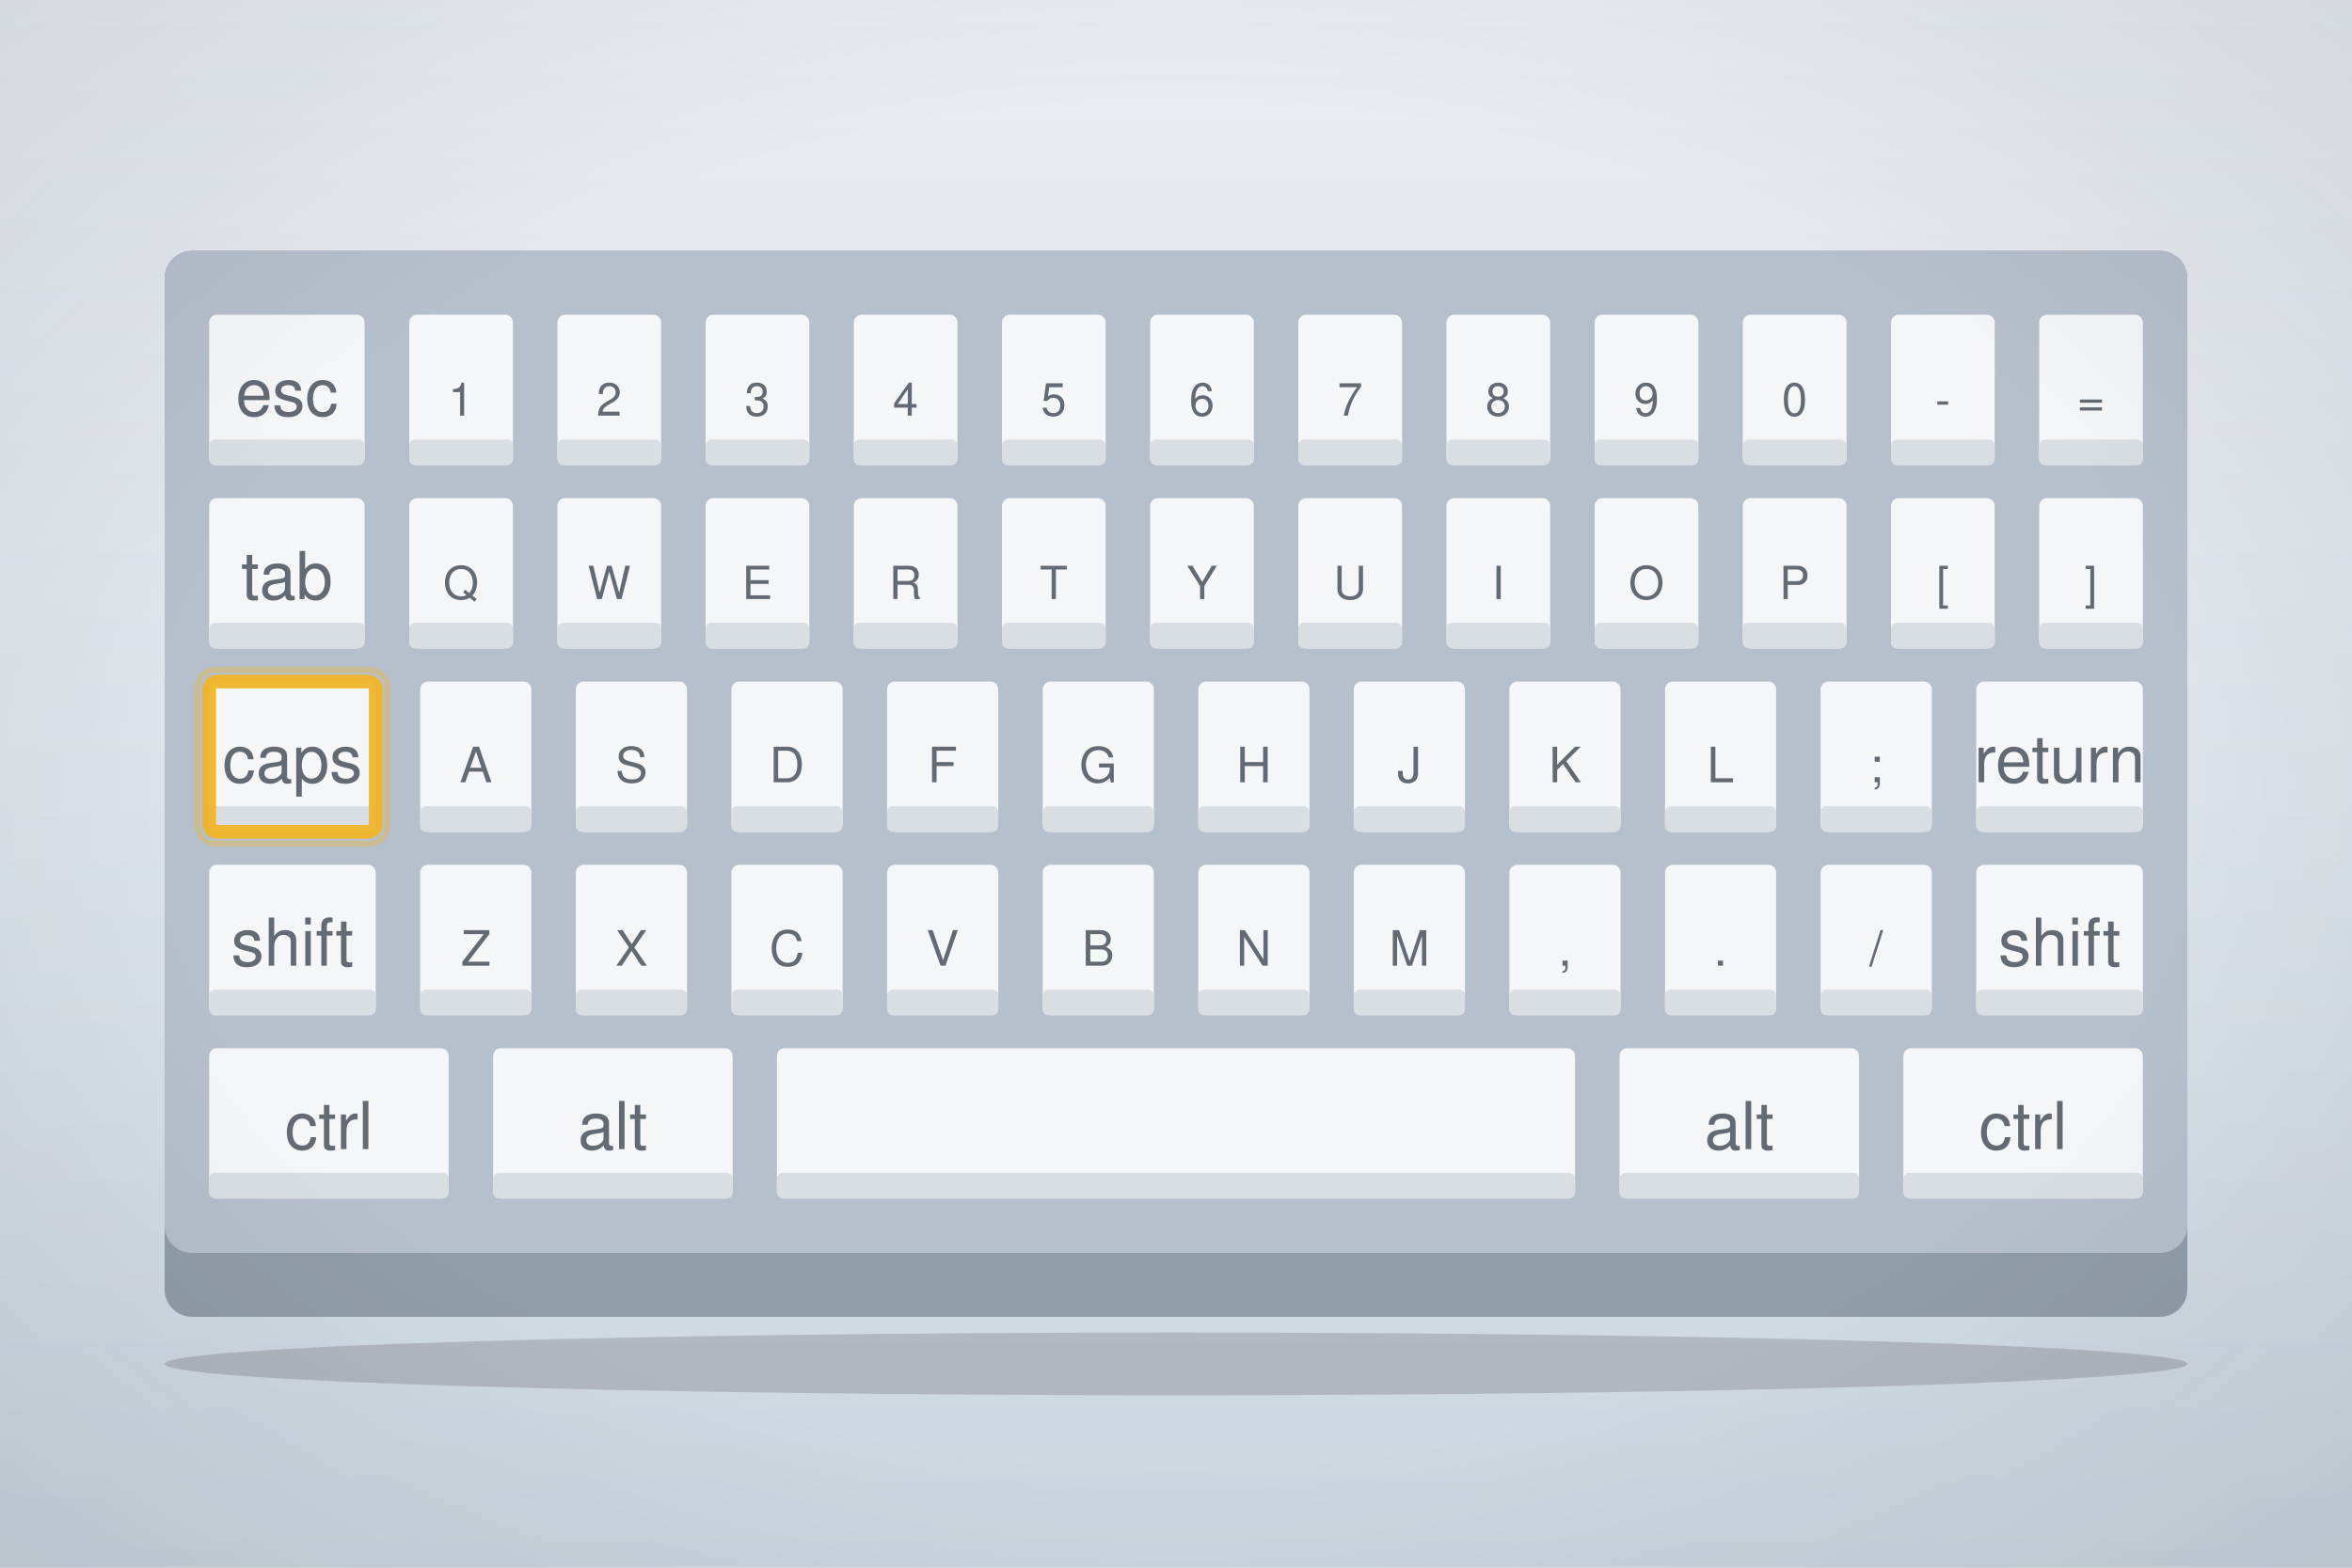
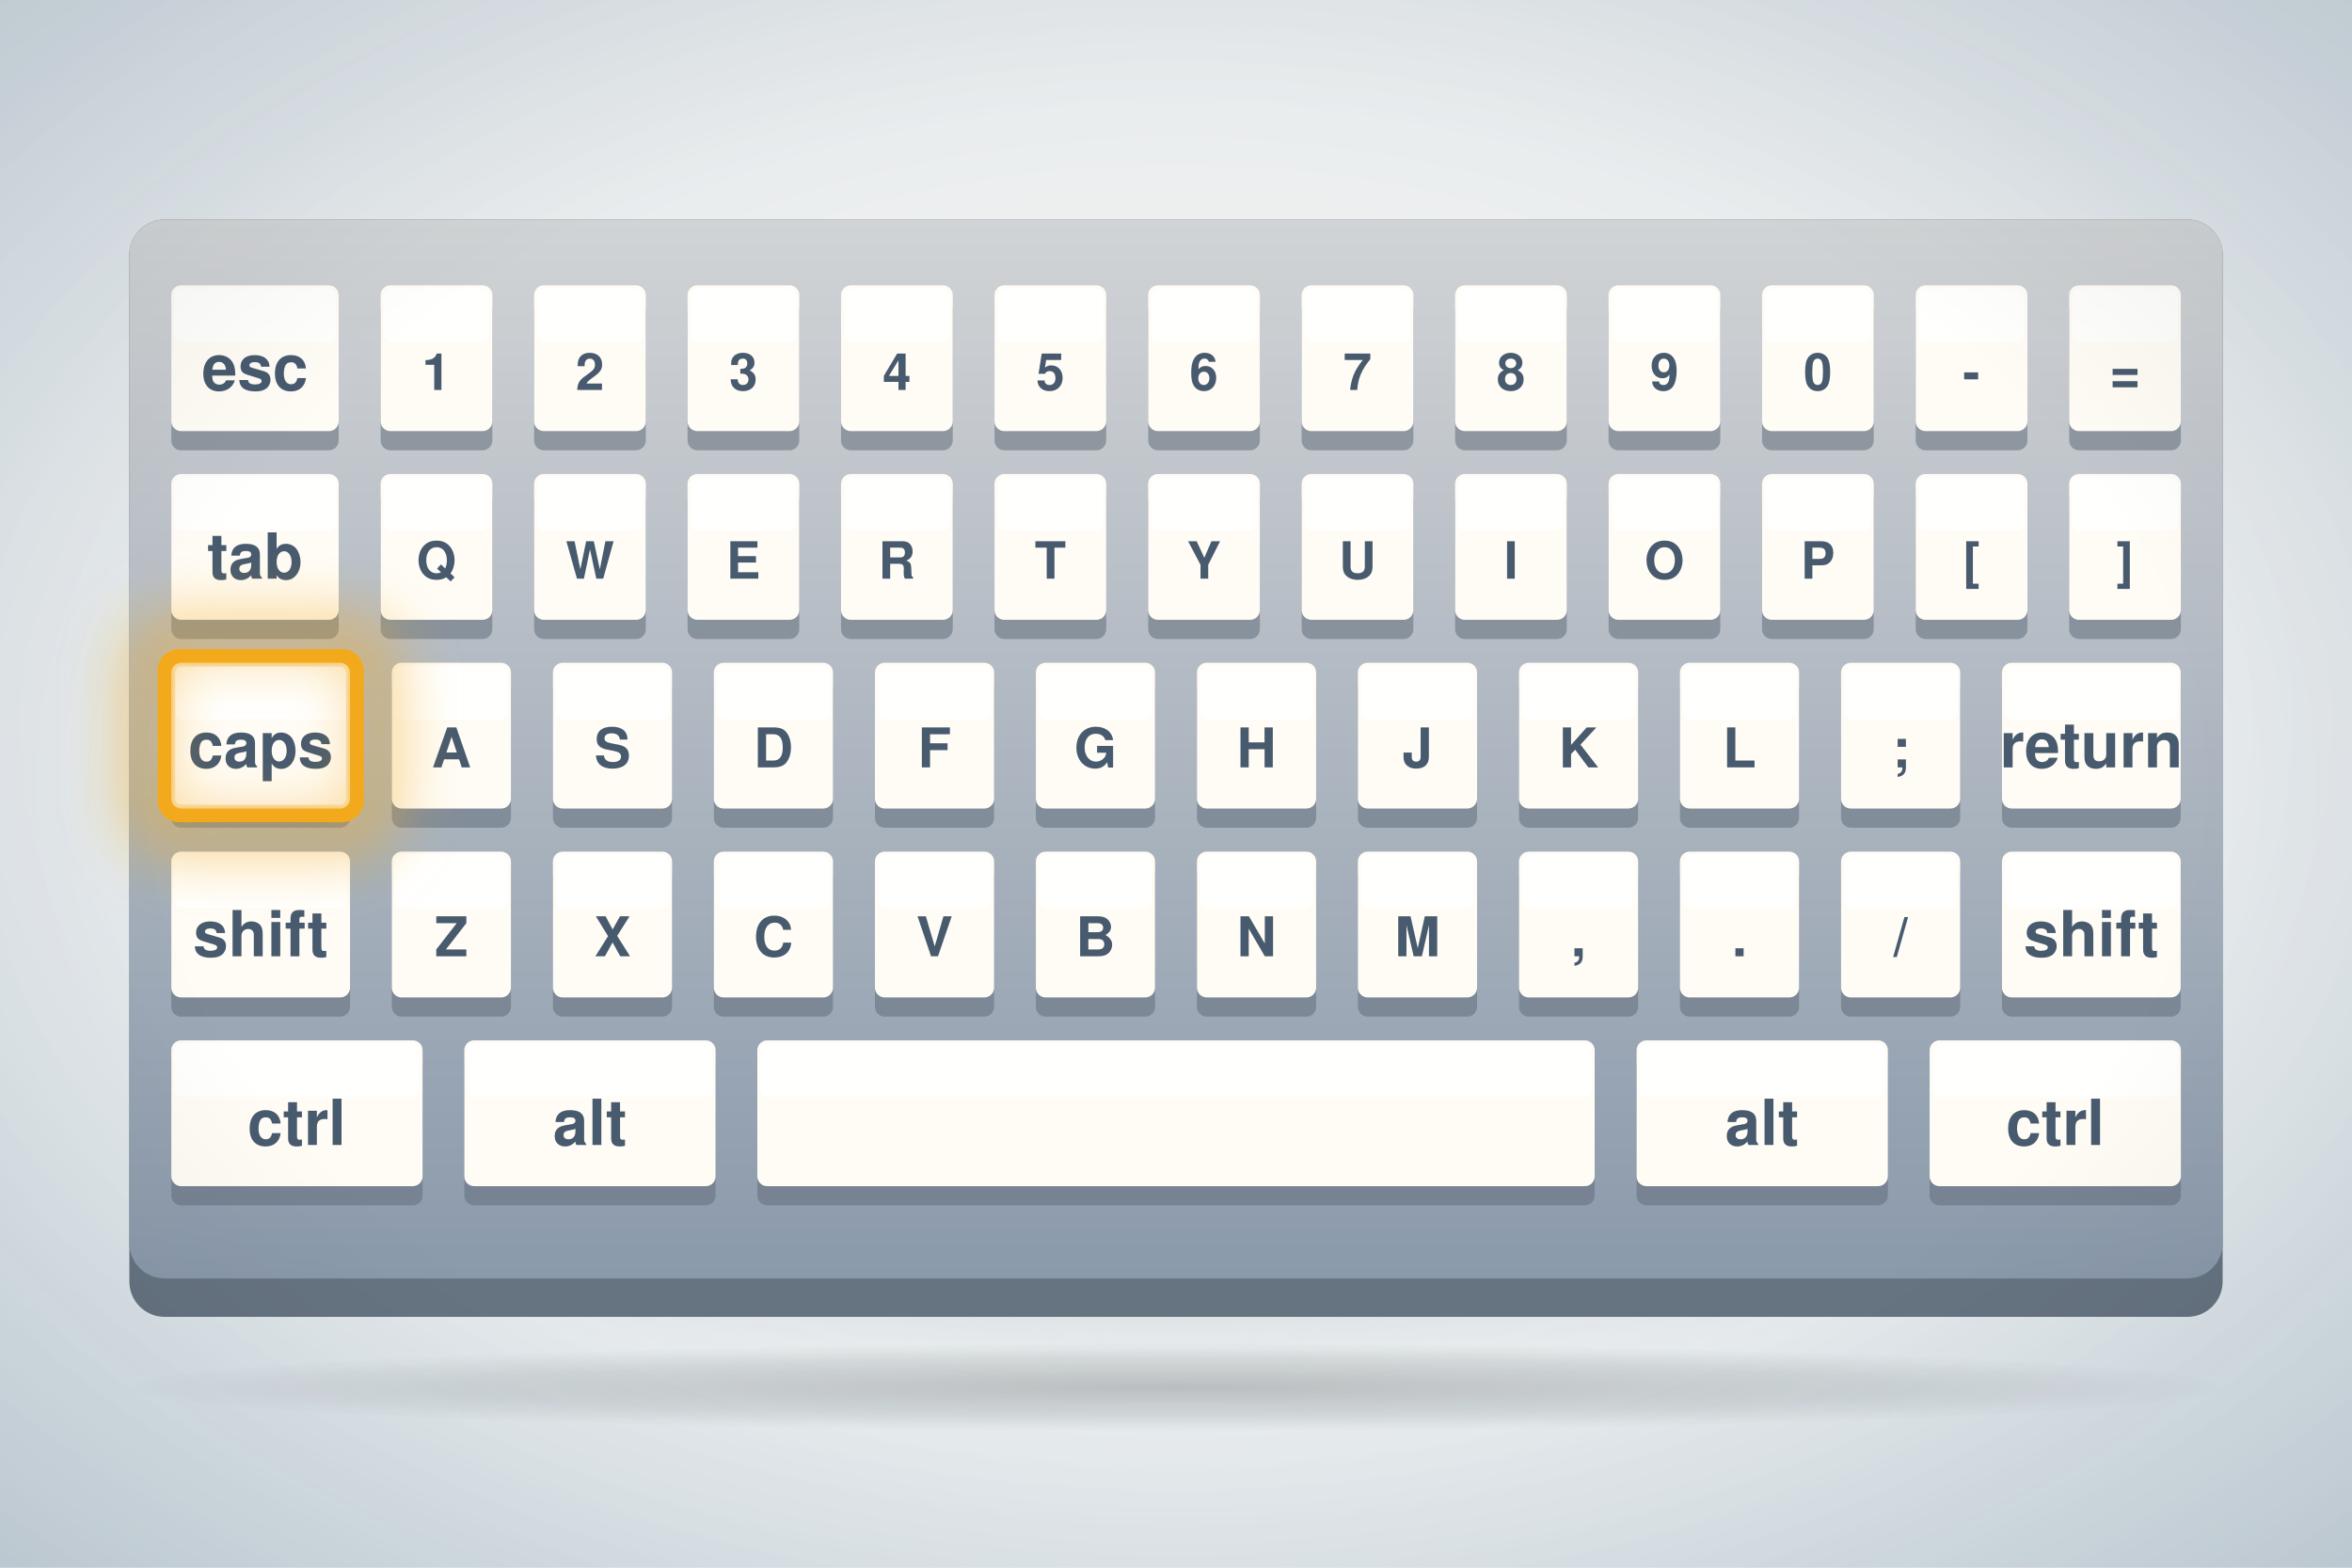
<svg xmlns="http://www.w3.org/2000/svg" id="la-key-caps" width="1200" height="800" viewBox="0 0 1200 800" preserveAspectRatio="xMidYMid meet" aria-hidden="true" focusable="false">
  <style>
  @keyframes la-key-caps-keypress { 0%,100% { opacity:.62; transform:translateY(0) } 50% { opacity:1; transform:translateY(2px) } }
  #la-key-caps .key { animation: la-key-caps-keypress 2.2s cubic-bezier(.4,0,.2,1) infinite; animation-delay: calc(var(--i, 0) * 90ms); }
  @media (prefers-reduced-motion: reduce) { #la-key-caps * { animation: none !important } }</style>
  <defs>
-     <linearGradient id="lg0" x1="0" y1="0" x2="0" y2="1">
-       <stop offset="0" stop-color="#e9edf2" stop-opacity="1" />
-       <stop offset="1" stop-color="#cbd5e0" stop-opacity="1" />
+     <radialGradient id="rg0" cx="0.5" cy="0.46" r="0.78">
+       <stop offset="0" stop-color="#FFFCF6" stop-opacity="1" />
+       <stop offset="0.55" stop-color="#e6ebed" stop-opacity="1" />
+       <stop offset="1" stop-color="#C8D6E2" stop-opacity="1" />
+     </radialGradient>
+   </defs>
+   <rect width="1200" height="800" fill="url(#rg0)" />
+   <defs>
+     <radialGradient id="rg1" cx="0.5" cy="0.5" r="0.5">
+       <stop offset="0" stop-color="#7b8691" stop-opacity="0.5" />
+       <stop offset="0.6" stop-color="#919da8" stop-opacity="0.18" />
+       <stop offset="1" stop-color="#C8D6E2" stop-opacity="0" />
+     </radialGradient>
+   </defs>
+   <ellipse cx="600.0" cy="624.0" rx="504.0" ry="72.0" fill="url(#rg1)" />
+   <defs>
+     <radialGradient id="rg2" cx="0.5" cy="0.5" r="0.5">
+       <stop offset="0" stop-color="#101820" stop-opacity="0.22" />
+       <stop offset="0.65" stop-color="#101820" stop-opacity="0.099" />
+       <stop offset="1" stop-color="#101820" stop-opacity="0" />
+     </radialGradient>
+   </defs>
+   <ellipse cx="600.0" cy="708.0" rx="534.0" ry="22.4" fill="url(#rg2)" />
+   <defs>
+     <linearGradient id="lg3" x1="0" y1="0" x2="0" y2="1">
+       <stop offset="0" stop-color="#d0d3d6" stop-opacity="1" />
+       <stop offset="1" stop-color="#8797AB" stop-opacity="1" />
    </linearGradient>
  </defs>
-   <rect width="1200" height="800" fill="url(#lg0)" />
-   <ellipse cx="600.0" cy="696.0" rx="516.0" ry="16.0" fill="#000" opacity="0.16" />
-   <rect x="84" y="128" width="1032" height="544" rx="14" fill="#8f9baa" />
-   <rect x="84" y="128" width="1032" height="511.36" rx="14" fill="#b4bfcc" />
-   <rect x="106.7" y="160.6" width="79.3" height="76.7" rx="4" fill="#f4f6f8" />
-   <rect x="106.7" y="224.3" width="79.3" height="13.1" rx="3" fill="#d8dde3" />
-   <text x="146.4" y="212.1" text-anchor="middle" font-family="Helvetica,Arial,sans-serif" font-size="33.7" fill="#5f6874">esc</text>
-   <rect x="208.8" y="160.6" width="52.9" height="76.7" rx="4" fill="#f4f6f8" />
-   <rect x="208.8" y="224.3" width="52.9" height="13.1" rx="3" fill="#d8dde3" />
-   <text x="235.2" y="212.1" text-anchor="middle" font-family="Helvetica,Arial,sans-serif" font-size="23.3" fill="#5f6874">1</text>
-   <rect x="284.4" y="160.6" width="52.9" height="76.7" rx="4" fill="#f4f6f8" />
-   <rect x="284.4" y="224.3" width="52.9" height="13.1" rx="3" fill="#d8dde3" />
-   <text x="310.8" y="212.1" text-anchor="middle" font-family="Helvetica,Arial,sans-serif" font-size="23.3" fill="#5f6874">2</text>
-   <rect x="360.0" y="160.6" width="52.9" height="76.7" rx="4" fill="#f4f6f8" />
-   <rect x="360.0" y="224.3" width="52.9" height="13.1" rx="3" fill="#d8dde3" />
-   <text x="386.4" y="212.1" text-anchor="middle" font-family="Helvetica,Arial,sans-serif" font-size="23.3" fill="#5f6874">3</text>
-   <rect x="435.6" y="160.6" width="52.9" height="76.7" rx="4" fill="#f4f6f8" />
-   <rect x="435.6" y="224.3" width="52.9" height="13.1" rx="3" fill="#d8dde3" />
-   <text x="462.0" y="212.1" text-anchor="middle" font-family="Helvetica,Arial,sans-serif" font-size="23.3" fill="#5f6874">4</text>
-   <rect x="511.2" y="160.6" width="52.9" height="76.7" rx="4" fill="#f4f6f8" />
-   <rect x="511.2" y="224.3" width="52.9" height="13.1" rx="3" fill="#d8dde3" />
-   <text x="537.6" y="212.1" text-anchor="middle" font-family="Helvetica,Arial,sans-serif" font-size="23.3" fill="#5f6874">5</text>
-   <rect x="586.8" y="160.6" width="52.9" height="76.7" rx="4" fill="#f4f6f8" />
-   <rect x="586.8" y="224.3" width="52.9" height="13.1" rx="3" fill="#d8dde3" />
-   <text x="613.2" y="212.1" text-anchor="middle" font-family="Helvetica,Arial,sans-serif" font-size="23.3" fill="#5f6874">6</text>
-   <rect x="662.4" y="160.6" width="52.9" height="76.7" rx="4" fill="#f4f6f8" />
-   <rect x="662.4" y="224.3" width="52.9" height="13.1" rx="3" fill="#d8dde3" />
-   <text x="688.8" y="212.1" text-anchor="middle" font-family="Helvetica,Arial,sans-serif" font-size="23.3" fill="#5f6874">7</text>
-   <rect x="738.0" y="160.6" width="52.9" height="76.7" rx="4" fill="#f4f6f8" />
-   <rect x="738.0" y="224.3" width="52.9" height="13.1" rx="3" fill="#d8dde3" />
-   <text x="764.4" y="212.1" text-anchor="middle" font-family="Helvetica,Arial,sans-serif" font-size="23.3" fill="#5f6874">8</text>
-   <rect x="813.6" y="160.6" width="52.9" height="76.7" rx="4" fill="#f4f6f8" />
-   <rect x="813.6" y="224.3" width="52.9" height="13.1" rx="3" fill="#d8dde3" />
-   <text x="840.0" y="212.1" text-anchor="middle" font-family="Helvetica,Arial,sans-serif" font-size="23.3" fill="#5f6874">9</text>
-   <rect x="889.2" y="160.6" width="52.9" height="76.7" rx="4" fill="#f4f6f8" />
-   <rect x="889.2" y="224.3" width="52.9" height="13.1" rx="3" fill="#d8dde3" />
-   <text x="915.6" y="212.1" text-anchor="middle" font-family="Helvetica,Arial,sans-serif" font-size="23.3" fill="#5f6874">0</text>
-   <rect x="964.8" y="160.6" width="52.9" height="76.7" rx="4" fill="#f4f6f8" />
-   <rect x="964.8" y="224.3" width="52.9" height="13.1" rx="3" fill="#d8dde3" />
-   <text x="991.2" y="212.1" text-anchor="middle" font-family="Helvetica,Arial,sans-serif" font-size="23.3" fill="#5f6874">-</text>
-   <rect x="1040.4" y="160.6" width="52.9" height="76.7" rx="4" fill="#f4f6f8" />
-   <rect x="1040.4" y="224.3" width="52.9" height="13.1" rx="3" fill="#d8dde3" />
-   <text x="1066.8" y="212.1" text-anchor="middle" font-family="Helvetica,Arial,sans-serif" font-size="23.3" fill="#5f6874">=</text>
-   <rect x="106.7" y="254.2" width="79.3" height="76.7" rx="4" fill="#f4f6f8" />
-   <rect x="106.7" y="317.8" width="79.3" height="13.1" rx="3" fill="#d8dde3" />
-   <text x="146.4" y="305.7" text-anchor="middle" font-family="Helvetica,Arial,sans-serif" font-size="33.7" fill="#5f6874">tab</text>
-   <rect x="208.8" y="254.2" width="52.9" height="76.7" rx="4" fill="#f4f6f8" />
-   <rect x="208.8" y="317.8" width="52.9" height="13.1" rx="3" fill="#d8dde3" />
-   <text x="235.2" y="305.7" text-anchor="middle" font-family="Helvetica,Arial,sans-serif" font-size="23.3" fill="#5f6874">Q</text>
-   <rect x="284.4" y="254.2" width="52.9" height="76.7" rx="4" fill="#f4f6f8" />
-   <rect x="284.4" y="317.8" width="52.9" height="13.1" rx="3" fill="#d8dde3" />
-   <text x="310.8" y="305.7" text-anchor="middle" font-family="Helvetica,Arial,sans-serif" font-size="23.3" fill="#5f6874">W</text>
-   <rect x="360.0" y="254.2" width="52.9" height="76.7" rx="4" fill="#f4f6f8" />
-   <rect x="360.0" y="317.8" width="52.9" height="13.1" rx="3" fill="#d8dde3" />
-   <text x="386.4" y="305.7" text-anchor="middle" font-family="Helvetica,Arial,sans-serif" font-size="23.3" fill="#5f6874">E</text>
-   <rect x="435.6" y="254.2" width="52.9" height="76.7" rx="4" fill="#f4f6f8" />
-   <rect x="435.6" y="317.8" width="52.9" height="13.1" rx="3" fill="#d8dde3" />
-   <text x="462.0" y="305.7" text-anchor="middle" font-family="Helvetica,Arial,sans-serif" font-size="23.3" fill="#5f6874">R</text>
-   <rect x="511.2" y="254.2" width="52.9" height="76.7" rx="4" fill="#f4f6f8" />
-   <rect x="511.2" y="317.8" width="52.9" height="13.1" rx="3" fill="#d8dde3" />
-   <text x="537.6" y="305.7" text-anchor="middle" font-family="Helvetica,Arial,sans-serif" font-size="23.3" fill="#5f6874">T</text>
-   <rect x="586.8" y="254.2" width="52.9" height="76.7" rx="4" fill="#f4f6f8" />
-   <rect x="586.8" y="317.8" width="52.9" height="13.1" rx="3" fill="#d8dde3" />
-   <text x="613.2" y="305.7" text-anchor="middle" font-family="Helvetica,Arial,sans-serif" font-size="23.3" fill="#5f6874">Y</text>
-   <rect x="662.4" y="254.2" width="52.9" height="76.7" rx="4" fill="#f4f6f8" />
-   <rect x="662.4" y="317.8" width="52.9" height="13.1" rx="3" fill="#d8dde3" />
-   <text x="688.8" y="305.7" text-anchor="middle" font-family="Helvetica,Arial,sans-serif" font-size="23.3" fill="#5f6874">U</text>
-   <rect x="738.0" y="254.2" width="52.9" height="76.7" rx="4" fill="#f4f6f8" />
-   <rect x="738.0" y="317.8" width="52.9" height="13.1" rx="3" fill="#d8dde3" />
-   <text x="764.4" y="305.7" text-anchor="middle" font-family="Helvetica,Arial,sans-serif" font-size="23.3" fill="#5f6874">I</text>
-   <rect x="813.6" y="254.2" width="52.9" height="76.7" rx="4" fill="#f4f6f8" />
-   <rect x="813.6" y="317.8" width="52.9" height="13.1" rx="3" fill="#d8dde3" />
-   <text x="840.0" y="305.7" text-anchor="middle" font-family="Helvetica,Arial,sans-serif" font-size="23.3" fill="#5f6874">O</text>
-   <rect x="889.2" y="254.2" width="52.9" height="76.7" rx="4" fill="#f4f6f8" />
-   <rect x="889.2" y="317.8" width="52.9" height="13.1" rx="3" fill="#d8dde3" />
-   <text x="915.6" y="305.7" text-anchor="middle" font-family="Helvetica,Arial,sans-serif" font-size="23.3" fill="#5f6874">P</text>
-   <rect x="964.8" y="254.2" width="52.9" height="76.7" rx="4" fill="#f4f6f8" />
-   <rect x="964.8" y="317.8" width="52.9" height="13.1" rx="3" fill="#d8dde3" />
-   <text x="991.2" y="305.7" text-anchor="middle" font-family="Helvetica,Arial,sans-serif" font-size="23.3" fill="#5f6874">[</text>
-   <rect x="1040.4" y="254.2" width="52.9" height="76.7" rx="4" fill="#f4f6f8" />
-   <rect x="1040.4" y="317.8" width="52.9" height="13.1" rx="3" fill="#d8dde3" />
-   <text x="1066.8" y="305.7" text-anchor="middle" font-family="Helvetica,Arial,sans-serif" font-size="23.3" fill="#5f6874">]</text>
-   <rect x="106.7" y="347.8" width="85.0" height="76.7" rx="4" fill="#f4f6f8" />
-   <rect x="106.7" y="411.4" width="85.0" height="13.1" rx="3" fill="#d8dde3" />
-   <text x="149.2" y="399.2" text-anchor="middle" font-family="Helvetica,Arial,sans-serif" font-size="33.7" fill="#5f6874">caps</text>
-   <rect x="214.4" y="347.8" width="56.7" height="76.7" rx="4" fill="#f4f6f8" />
-   <rect x="214.4" y="411.4" width="56.7" height="13.1" rx="3" fill="#d8dde3" />
-   <text x="242.8" y="399.2" text-anchor="middle" font-family="Helvetica,Arial,sans-serif" font-size="24.9" fill="#5f6874">A</text>
-   <rect x="293.8" y="347.8" width="56.7" height="76.7" rx="4" fill="#f4f6f8" />
-   <rect x="293.8" y="411.4" width="56.7" height="13.1" rx="3" fill="#d8dde3" />
-   <text x="322.2" y="399.2" text-anchor="middle" font-family="Helvetica,Arial,sans-serif" font-size="24.9" fill="#5f6874">S</text>
-   <rect x="373.2" y="347.8" width="56.7" height="76.7" rx="4" fill="#f4f6f8" />
-   <rect x="373.2" y="411.4" width="56.7" height="13.1" rx="3" fill="#d8dde3" />
-   <text x="401.5" y="399.2" text-anchor="middle" font-family="Helvetica,Arial,sans-serif" font-size="24.9" fill="#5f6874">D</text>
-   <rect x="452.6" y="347.8" width="56.7" height="76.7" rx="4" fill="#f4f6f8" />
-   <rect x="452.6" y="411.4" width="56.7" height="13.1" rx="3" fill="#d8dde3" />
-   <text x="480.9" y="399.2" text-anchor="middle" font-family="Helvetica,Arial,sans-serif" font-size="24.9" fill="#5f6874">F</text>
-   <rect x="532.0" y="347.8" width="56.7" height="76.7" rx="4" fill="#f4f6f8" />
-   <rect x="532.0" y="411.4" width="56.7" height="13.1" rx="3" fill="#d8dde3" />
-   <text x="560.3" y="399.2" text-anchor="middle" font-family="Helvetica,Arial,sans-serif" font-size="24.9" fill="#5f6874">G</text>
-   <rect x="611.4" y="347.8" width="56.7" height="76.7" rx="4" fill="#f4f6f8" />
-   <rect x="611.4" y="411.4" width="56.7" height="13.1" rx="3" fill="#d8dde3" />
-   <text x="639.7" y="399.2" text-anchor="middle" font-family="Helvetica,Arial,sans-serif" font-size="24.9" fill="#5f6874">H</text>
-   <rect x="690.7" y="347.8" width="56.7" height="76.7" rx="4" fill="#f4f6f8" />
-   <rect x="690.7" y="411.4" width="56.7" height="13.1" rx="3" fill="#d8dde3" />
-   <text x="719.1" y="399.2" text-anchor="middle" font-family="Helvetica,Arial,sans-serif" font-size="24.9" fill="#5f6874">J</text>
-   <rect x="770.1" y="347.8" width="56.7" height="76.7" rx="4" fill="#f4f6f8" />
-   <rect x="770.1" y="411.4" width="56.7" height="13.1" rx="3" fill="#d8dde3" />
-   <text x="798.5" y="399.2" text-anchor="middle" font-family="Helvetica,Arial,sans-serif" font-size="24.9" fill="#5f6874">K</text>
-   <rect x="849.5" y="347.8" width="56.7" height="76.7" rx="4" fill="#f4f6f8" />
-   <rect x="849.5" y="411.4" width="56.7" height="13.1" rx="3" fill="#d8dde3" />
-   <text x="877.8" y="399.2" text-anchor="middle" font-family="Helvetica,Arial,sans-serif" font-size="24.9" fill="#5f6874">L</text>
-   <rect x="928.9" y="347.8" width="56.7" height="76.7" rx="4" fill="#f4f6f8" />
-   <rect x="928.9" y="411.4" width="56.7" height="13.1" rx="3" fill="#d8dde3" />
-   <text x="957.2" y="399.2" text-anchor="middle" font-family="Helvetica,Arial,sans-serif" font-size="24.9" fill="#5f6874">;</text>
-   <rect x="1008.3" y="347.8" width="85.0" height="76.7" rx="4" fill="#f4f6f8" />
-   <rect x="1008.3" y="411.4" width="85.0" height="13.1" rx="3" fill="#d8dde3" />
-   <text x="1050.8" y="399.2" text-anchor="middle" font-family="Helvetica,Arial,sans-serif" font-size="33.7" fill="#5f6874">return</text>
-   <rect x="106.7" y="441.3" width="85.0" height="76.7" rx="4" fill="#f4f6f8" />
-   <rect x="106.7" y="505.0" width="85.0" height="13.1" rx="3" fill="#d8dde3" />
-   <text x="149.2" y="492.8" text-anchor="middle" font-family="Helvetica,Arial,sans-serif" font-size="33.7" fill="#5f6874">shift</text>
-   <rect x="214.4" y="441.3" width="56.7" height="76.7" rx="4" fill="#f4f6f8" />
-   <rect x="214.4" y="505.0" width="56.7" height="13.1" rx="3" fill="#d8dde3" />
-   <text x="242.8" y="492.8" text-anchor="middle" font-family="Helvetica,Arial,sans-serif" font-size="24.9" fill="#5f6874">Z</text>
-   <rect x="293.8" y="441.3" width="56.7" height="76.7" rx="4" fill="#f4f6f8" />
-   <rect x="293.8" y="505.0" width="56.7" height="13.1" rx="3" fill="#d8dde3" />
-   <text x="322.2" y="492.8" text-anchor="middle" font-family="Helvetica,Arial,sans-serif" font-size="24.9" fill="#5f6874">X</text>
-   <rect x="373.2" y="441.3" width="56.7" height="76.7" rx="4" fill="#f4f6f8" />
-   <rect x="373.2" y="505.0" width="56.7" height="13.1" rx="3" fill="#d8dde3" />
-   <text x="401.5" y="492.8" text-anchor="middle" font-family="Helvetica,Arial,sans-serif" font-size="24.9" fill="#5f6874">C</text>
-   <rect x="452.6" y="441.3" width="56.7" height="76.7" rx="4" fill="#f4f6f8" />
-   <rect x="452.6" y="505.0" width="56.7" height="13.1" rx="3" fill="#d8dde3" />
-   <text x="480.9" y="492.8" text-anchor="middle" font-family="Helvetica,Arial,sans-serif" font-size="24.9" fill="#5f6874">V</text>
-   <rect x="532.0" y="441.3" width="56.7" height="76.7" rx="4" fill="#f4f6f8" />
-   <rect x="532.0" y="505.0" width="56.7" height="13.1" rx="3" fill="#d8dde3" />
-   <text x="560.3" y="492.8" text-anchor="middle" font-family="Helvetica,Arial,sans-serif" font-size="24.9" fill="#5f6874">B</text>
-   <rect x="611.4" y="441.3" width="56.7" height="76.7" rx="4" fill="#f4f6f8" />
-   <rect x="611.4" y="505.0" width="56.7" height="13.1" rx="3" fill="#d8dde3" />
-   <text x="639.7" y="492.8" text-anchor="middle" font-family="Helvetica,Arial,sans-serif" font-size="24.9" fill="#5f6874">N</text>
-   <rect x="690.7" y="441.3" width="56.7" height="76.7" rx="4" fill="#f4f6f8" />
-   <rect x="690.7" y="505.0" width="56.7" height="13.1" rx="3" fill="#d8dde3" />
-   <text x="719.1" y="492.8" text-anchor="middle" font-family="Helvetica,Arial,sans-serif" font-size="24.9" fill="#5f6874">M</text>
-   <rect x="770.1" y="441.3" width="56.7" height="76.7" rx="4" fill="#f4f6f8" />
-   <rect x="770.1" y="505.0" width="56.7" height="13.1" rx="3" fill="#d8dde3" />
-   <text x="798.5" y="492.8" text-anchor="middle" font-family="Helvetica,Arial,sans-serif" font-size="24.9" fill="#5f6874">,</text>
-   <rect x="849.5" y="441.3" width="56.7" height="76.7" rx="4" fill="#f4f6f8" />
-   <rect x="849.5" y="505.0" width="56.7" height="13.1" rx="3" fill="#d8dde3" />
-   <text x="877.8" y="492.8" text-anchor="middle" font-family="Helvetica,Arial,sans-serif" font-size="24.9" fill="#5f6874">.</text>
-   <rect x="928.9" y="441.3" width="56.7" height="76.7" rx="4" fill="#f4f6f8" />
-   <rect x="928.9" y="505.0" width="56.7" height="13.1" rx="3" fill="#d8dde3" />
-   <text x="957.2" y="492.8" text-anchor="middle" font-family="Helvetica,Arial,sans-serif" font-size="24.9" fill="#5f6874">/</text>
-   <rect x="1008.3" y="441.3" width="85.0" height="76.7" rx="4" fill="#f4f6f8" />
-   <rect x="1008.3" y="505.0" width="85.0" height="13.1" rx="3" fill="#d8dde3" />
-   <text x="1050.8" y="492.8" text-anchor="middle" font-family="Helvetica,Arial,sans-serif" font-size="33.7" fill="#5f6874">shift</text>
-   <rect x="106.7" y="534.9" width="122.2" height="76.7" rx="4" fill="#f4f6f8" />
-   <rect x="106.7" y="598.5" width="122.2" height="13.1" rx="3" fill="#d8dde3" />
-   <text x="167.8" y="586.4" text-anchor="middle" font-family="Helvetica,Arial,sans-serif" font-size="33.7" fill="#5f6874">ctrl</text>
-   <rect x="251.6" y="534.9" width="122.2" height="76.7" rx="4" fill="#f4f6f8" />
-   <rect x="251.6" y="598.5" width="122.2" height="13.1" rx="3" fill="#d8dde3" />
-   <text x="312.6" y="586.4" text-anchor="middle" font-family="Helvetica,Arial,sans-serif" font-size="33.7" fill="#5f6874">alt</text>
-   <rect x="396.4" y="534.9" width="407.2" height="76.7" rx="4" fill="#f4f6f8" />
-   <rect x="396.4" y="598.5" width="407.2" height="13.1" rx="3" fill="#d8dde3" />
-   <rect x="826.3" y="534.9" width="122.2" height="76.7" rx="4" fill="#f4f6f8" />
-   <rect x="826.3" y="598.5" width="122.2" height="13.1" rx="3" fill="#d8dde3" />
-   <text x="887.4" y="586.4" text-anchor="middle" font-family="Helvetica,Arial,sans-serif" font-size="33.7" fill="#5f6874">alt</text>
-   <rect x="971.1" y="534.9" width="122.2" height="76.7" rx="4" fill="#f4f6f8" />
-   <rect x="971.1" y="598.5" width="122.2" height="13.1" rx="3" fill="#d8dde3" />
-   <text x="1032.2" y="586.4" text-anchor="middle" font-family="Helvetica,Arial,sans-serif" font-size="33.7" fill="#5f6874">ctrl</text>
+   <rect x="66.0" y="112.0" width="1068.0" height="560.0" rx="18" fill="#637181" />
+   <rect x="66.0" y="112.0" width="1068.0" height="540.4" rx="18" fill="url(#lg3)" />
+   <rect x="87.4" y="153.7" width="85.4" height="76.1" rx="5" fill="#5f6c7c" opacity="0.55" />
+   <rect x="87.4" y="145.6" width="85.4" height="74.4" rx="5" fill="#FFFCF6" />
+   <rect x="88.9" y="147.1" width="82.4" height="27.5" rx="4" fill="#fff" opacity="0.85" />
+   <text x="130.1" y="199.0" text-anchor="middle" font-family="Helvetica,Arial,sans-serif" font-weight="600" font-size="32.4" fill="#46586E">esc</text>
+   <rect x="194.2" y="153.7" width="57.0" height="76.1" rx="5" fill="#5f6c7c" opacity="0.55" />
+   <rect x="194.2" y="145.6" width="57.0" height="74.4" rx="5" fill="#FFFCF6" />
+   <rect x="195.7" y="147.1" width="54.0" height="27.5" rx="4" fill="#fff" opacity="0.85" />
+   <text x="222.6" y="199.0" text-anchor="middle" font-family="Helvetica,Arial,sans-serif" font-weight="600" font-size="26.2" fill="#46586E">1</text>
+   <rect x="272.5" y="153.7" width="57.0" height="76.1" rx="5" fill="#5f6c7c" opacity="0.55" />
+   <rect x="272.5" y="145.6" width="57.0" height="74.4" rx="5" fill="#FFFCF6" />
+   <rect x="274.0" y="147.1" width="54.0" height="27.5" rx="4" fill="#fff" opacity="0.85" />
+   <text x="301.0" y="199.0" text-anchor="middle" font-family="Helvetica,Arial,sans-serif" font-weight="600" font-size="26.2" fill="#46586E">2</text>
+   <rect x="350.8" y="153.7" width="57.0" height="76.1" rx="5" fill="#5f6c7c" opacity="0.55" />
+   <rect x="350.8" y="145.6" width="57.0" height="74.4" rx="5" fill="#FFFCF6" />
+   <rect x="352.3" y="147.1" width="54.0" height="27.5" rx="4" fill="#fff" opacity="0.85" />
+   <text x="379.3" y="199.0" text-anchor="middle" font-family="Helvetica,Arial,sans-serif" font-weight="600" font-size="26.2" fill="#46586E">3</text>
+   <rect x="429.1" y="153.7" width="57.0" height="76.1" rx="5" fill="#5f6c7c" opacity="0.55" />
+   <rect x="429.1" y="145.6" width="57.0" height="74.4" rx="5" fill="#FFFCF6" />
+   <rect x="430.6" y="147.1" width="54.0" height="27.5" rx="4" fill="#fff" opacity="0.85" />
+   <text x="457.6" y="199.0" text-anchor="middle" font-family="Helvetica,Arial,sans-serif" font-weight="600" font-size="26.2" fill="#46586E">4</text>
+   <rect x="507.4" y="153.7" width="57.0" height="76.1" rx="5" fill="#5f6c7c" opacity="0.55" />
+   <rect x="507.4" y="145.6" width="57.0" height="74.4" rx="5" fill="#FFFCF6" />
+   <rect x="508.9" y="147.1" width="54.0" height="27.5" rx="4" fill="#fff" opacity="0.85" />
+   <text x="535.9" y="199.0" text-anchor="middle" font-family="Helvetica,Arial,sans-serif" font-weight="600" font-size="26.2" fill="#46586E">5</text>
+   <rect x="585.8" y="153.7" width="57.0" height="76.1" rx="5" fill="#5f6c7c" opacity="0.55" />
+   <rect x="585.8" y="145.6" width="57.0" height="74.4" rx="5" fill="#FFFCF6" />
+   <rect x="587.3" y="147.1" width="54.0" height="27.5" rx="4" fill="#fff" opacity="0.85" />
+   <text x="614.2" y="199.0" text-anchor="middle" font-family="Helvetica,Arial,sans-serif" font-weight="600" font-size="26.2" fill="#46586E">6</text>
+   <rect x="664.1" y="153.7" width="57.0" height="76.1" rx="5" fill="#5f6c7c" opacity="0.55" />
+   <rect x="664.1" y="145.6" width="57.0" height="74.4" rx="5" fill="#FFFCF6" />
+   <rect x="665.6" y="147.1" width="54.0" height="27.5" rx="4" fill="#fff" opacity="0.85" />
+   <text x="692.6" y="199.0" text-anchor="middle" font-family="Helvetica,Arial,sans-serif" font-weight="600" font-size="26.2" fill="#46586E">7</text>
+   <rect x="742.4" y="153.7" width="57.0" height="76.1" rx="5" fill="#5f6c7c" opacity="0.55" />
+   <rect x="742.4" y="145.6" width="57.0" height="74.4" rx="5" fill="#FFFCF6" />
+   <rect x="743.9" y="147.1" width="54.0" height="27.5" rx="4" fill="#fff" opacity="0.85" />
+   <text x="770.9" y="199.0" text-anchor="middle" font-family="Helvetica,Arial,sans-serif" font-weight="600" font-size="26.2" fill="#46586E">8</text>
+   <rect x="820.7" y="153.7" width="57.0" height="76.1" rx="5" fill="#5f6c7c" opacity="0.55" />
+   <rect x="820.7" y="145.6" width="57.0" height="74.4" rx="5" fill="#FFFCF6" />
+   <rect x="822.2" y="147.1" width="54.0" height="27.5" rx="4" fill="#fff" opacity="0.85" />
+   <text x="849.2" y="199.0" text-anchor="middle" font-family="Helvetica,Arial,sans-serif" font-weight="600" font-size="26.2" fill="#46586E">9</text>
+   <rect x="899.0" y="153.7" width="57.0" height="76.1" rx="5" fill="#5f6c7c" opacity="0.55" />
+   <rect x="899.0" y="145.6" width="57.0" height="74.4" rx="5" fill="#FFFCF6" />
+   <rect x="900.5" y="147.1" width="54.0" height="27.5" rx="4" fill="#fff" opacity="0.85" />
+   <text x="927.5" y="199.0" text-anchor="middle" font-family="Helvetica,Arial,sans-serif" font-weight="600" font-size="26.2" fill="#46586E">0</text>
+   <rect x="977.4" y="153.7" width="57.0" height="76.1" rx="5" fill="#5f6c7c" opacity="0.55" />
+   <rect x="977.4" y="145.6" width="57.0" height="74.4" rx="5" fill="#FFFCF6" />
+   <rect x="978.9" y="147.1" width="54.0" height="27.5" rx="4" fill="#fff" opacity="0.85" />
+   <text x="1005.8" y="199.0" text-anchor="middle" font-family="Helvetica,Arial,sans-serif" font-weight="600" font-size="26.2" fill="#46586E">-</text>
+   <rect x="1055.7" y="153.7" width="57.0" height="76.1" rx="5" fill="#5f6c7c" opacity="0.55" />
+   <rect x="1055.7" y="145.6" width="57.0" height="74.4" rx="5" fill="#FFFCF6" />
+   <rect x="1057.2" y="147.1" width="54.0" height="27.5" rx="4" fill="#fff" opacity="0.85" />
+   <text x="1084.2" y="199.0" text-anchor="middle" font-family="Helvetica,Arial,sans-serif" font-weight="600" font-size="26.2" fill="#46586E">=</text>
+   <rect x="87.4" y="250.0" width="85.4" height="76.1" rx="5" fill="#5f6c7c" opacity="0.55" />
+   <rect x="87.4" y="241.9" width="85.4" height="74.4" rx="5" fill="#FFFCF6" />
+   <rect x="88.9" y="243.4" width="82.4" height="27.5" rx="4" fill="#fff" opacity="0.85" />
+   <text x="130.1" y="295.3" text-anchor="middle" font-family="Helvetica,Arial,sans-serif" font-weight="600" font-size="32.4" fill="#46586E">tab</text>
+   <rect x="194.2" y="250.0" width="57.0" height="76.1" rx="5" fill="#5f6c7c" opacity="0.55" />
+   <rect x="194.2" y="241.9" width="57.0" height="74.4" rx="5" fill="#FFFCF6" />
+   <rect x="195.7" y="243.4" width="54.0" height="27.5" rx="4" fill="#fff" opacity="0.85" />
+   <text x="222.6" y="295.3" text-anchor="middle" font-family="Helvetica,Arial,sans-serif" font-weight="600" font-size="26.2" fill="#46586E">Q</text>
+   <rect x="272.5" y="250.0" width="57.0" height="76.1" rx="5" fill="#5f6c7c" opacity="0.55" />
+   <rect x="272.5" y="241.9" width="57.0" height="74.4" rx="5" fill="#FFFCF6" />
+   <rect x="274.0" y="243.4" width="54.0" height="27.5" rx="4" fill="#fff" opacity="0.85" />
+   <text x="301.0" y="295.3" text-anchor="middle" font-family="Helvetica,Arial,sans-serif" font-weight="600" font-size="26.2" fill="#46586E">W</text>
+   <rect x="350.8" y="250.0" width="57.0" height="76.1" rx="5" fill="#5f6c7c" opacity="0.55" />
+   <rect x="350.8" y="241.9" width="57.0" height="74.4" rx="5" fill="#FFFCF6" />
+   <rect x="352.3" y="243.4" width="54.0" height="27.5" rx="4" fill="#fff" opacity="0.85" />
+   <text x="379.3" y="295.3" text-anchor="middle" font-family="Helvetica,Arial,sans-serif" font-weight="600" font-size="26.2" fill="#46586E">E</text>
+   <rect x="429.1" y="250.0" width="57.0" height="76.1" rx="5" fill="#5f6c7c" opacity="0.55" />
+   <rect x="429.1" y="241.9" width="57.0" height="74.4" rx="5" fill="#FFFCF6" />
+   <rect x="430.6" y="243.4" width="54.0" height="27.5" rx="4" fill="#fff" opacity="0.85" />
+   <text x="457.6" y="295.3" text-anchor="middle" font-family="Helvetica,Arial,sans-serif" font-weight="600" font-size="26.2" fill="#46586E">R</text>
+   <rect x="507.4" y="250.0" width="57.0" height="76.1" rx="5" fill="#5f6c7c" opacity="0.55" />
+   <rect x="507.4" y="241.9" width="57.0" height="74.4" rx="5" fill="#FFFCF6" />
+   <rect x="508.9" y="243.4" width="54.0" height="27.5" rx="4" fill="#fff" opacity="0.85" />
+   <text x="535.9" y="295.3" text-anchor="middle" font-family="Helvetica,Arial,sans-serif" font-weight="600" font-size="26.2" fill="#46586E">T</text>
+   <rect x="585.8" y="250.0" width="57.0" height="76.1" rx="5" fill="#5f6c7c" opacity="0.55" />
+   <rect x="585.8" y="241.9" width="57.0" height="74.4" rx="5" fill="#FFFCF6" />
+   <rect x="587.3" y="243.4" width="54.0" height="27.5" rx="4" fill="#fff" opacity="0.85" />
+   <text x="614.2" y="295.3" text-anchor="middle" font-family="Helvetica,Arial,sans-serif" font-weight="600" font-size="26.2" fill="#46586E">Y</text>
+   <rect x="664.1" y="250.0" width="57.0" height="76.1" rx="5" fill="#5f6c7c" opacity="0.55" />
+   <rect x="664.1" y="241.9" width="57.0" height="74.4" rx="5" fill="#FFFCF6" />
+   <rect x="665.6" y="243.4" width="54.0" height="27.5" rx="4" fill="#fff" opacity="0.85" />
+   <text x="692.6" y="295.3" text-anchor="middle" font-family="Helvetica,Arial,sans-serif" font-weight="600" font-size="26.2" fill="#46586E">U</text>
+   <rect x="742.4" y="250.0" width="57.0" height="76.1" rx="5" fill="#5f6c7c" opacity="0.55" />
+   <rect x="742.4" y="241.9" width="57.0" height="74.4" rx="5" fill="#FFFCF6" />
+   <rect x="743.9" y="243.4" width="54.0" height="27.5" rx="4" fill="#fff" opacity="0.85" />
+   <text x="770.9" y="295.3" text-anchor="middle" font-family="Helvetica,Arial,sans-serif" font-weight="600" font-size="26.2" fill="#46586E">I</text>
+   <rect x="820.7" y="250.0" width="57.0" height="76.1" rx="5" fill="#5f6c7c" opacity="0.55" />
+   <rect x="820.7" y="241.9" width="57.0" height="74.4" rx="5" fill="#FFFCF6" />
+   <rect x="822.2" y="243.4" width="54.0" height="27.5" rx="4" fill="#fff" opacity="0.85" />
+   <text x="849.2" y="295.3" text-anchor="middle" font-family="Helvetica,Arial,sans-serif" font-weight="600" font-size="26.2" fill="#46586E">O</text>
+   <rect x="899.0" y="250.0" width="57.0" height="76.1" rx="5" fill="#5f6c7c" opacity="0.55" />
+   <rect x="899.0" y="241.9" width="57.0" height="74.4" rx="5" fill="#FFFCF6" />
+   <rect x="900.5" y="243.4" width="54.0" height="27.5" rx="4" fill="#fff" opacity="0.85" />
+   <text x="927.5" y="295.3" text-anchor="middle" font-family="Helvetica,Arial,sans-serif" font-weight="600" font-size="26.2" fill="#46586E">P</text>
+   <rect x="977.4" y="250.0" width="57.0" height="76.1" rx="5" fill="#5f6c7c" opacity="0.55" />
+   <rect x="977.4" y="241.9" width="57.0" height="74.4" rx="5" fill="#FFFCF6" />
+   <rect x="978.9" y="243.4" width="54.0" height="27.5" rx="4" fill="#fff" opacity="0.85" />
+   <text x="1005.8" y="295.3" text-anchor="middle" font-family="Helvetica,Arial,sans-serif" font-weight="600" font-size="26.2" fill="#46586E">[</text>
+   <rect x="1055.7" y="250.0" width="57.0" height="76.1" rx="5" fill="#5f6c7c" opacity="0.55" />
+   <rect x="1055.7" y="241.9" width="57.0" height="74.4" rx="5" fill="#FFFCF6" />
+   <rect x="1057.2" y="243.4" width="54.0" height="27.5" rx="4" fill="#fff" opacity="0.85" />
+   <text x="1084.2" y="295.3" text-anchor="middle" font-family="Helvetica,Arial,sans-serif" font-weight="600" font-size="26.2" fill="#46586E">]</text>
+   <rect x="87.4" y="346.3" width="91.2" height="76.1" rx="5" fill="#5f6c7c" opacity="0.55" />
+   <rect x="87.4" y="338.2" width="91.2" height="74.4" rx="5" fill="#FFFCF6" />
+   <rect x="88.9" y="339.7" width="88.2" height="27.5" rx="4" fill="#fff" opacity="0.85" />
+   <text x="133.0" y="391.6" text-anchor="middle" font-family="Helvetica,Arial,sans-serif" font-weight="600" font-size="32.4" fill="#46586E">caps</text>
+   <rect x="199.9" y="346.3" width="60.8" height="76.1" rx="5" fill="#5f6c7c" opacity="0.55" />
+   <rect x="199.9" y="338.2" width="60.8" height="74.4" rx="5" fill="#FFFCF6" />
+   <rect x="201.4" y="339.7" width="57.8" height="27.5" rx="4" fill="#fff" opacity="0.85" />
+   <text x="230.3" y="391.6" text-anchor="middle" font-family="Helvetica,Arial,sans-serif" font-weight="600" font-size="28.0" fill="#46586E">A</text>
+   <rect x="282.1" y="346.3" width="60.8" height="76.1" rx="5" fill="#5f6c7c" opacity="0.55" />
+   <rect x="282.1" y="338.2" width="60.8" height="74.4" rx="5" fill="#FFFCF6" />
+   <rect x="283.6" y="339.7" width="57.8" height="27.5" rx="4" fill="#fff" opacity="0.85" />
+   <text x="312.5" y="391.6" text-anchor="middle" font-family="Helvetica,Arial,sans-serif" font-weight="600" font-size="28.0" fill="#46586E">S</text>
+   <rect x="364.2" y="346.3" width="60.8" height="76.1" rx="5" fill="#5f6c7c" opacity="0.55" />
+   <rect x="364.2" y="338.2" width="60.8" height="74.4" rx="5" fill="#FFFCF6" />
+   <rect x="365.7" y="339.7" width="57.8" height="27.5" rx="4" fill="#fff" opacity="0.85" />
+   <text x="394.6" y="391.6" text-anchor="middle" font-family="Helvetica,Arial,sans-serif" font-weight="600" font-size="28.0" fill="#46586E">D</text>
+   <rect x="446.4" y="346.3" width="60.8" height="76.1" rx="5" fill="#5f6c7c" opacity="0.55" />
+   <rect x="446.4" y="338.2" width="60.8" height="74.4" rx="5" fill="#FFFCF6" />
+   <rect x="447.9" y="339.7" width="57.8" height="27.5" rx="4" fill="#fff" opacity="0.85" />
+   <text x="476.8" y="391.6" text-anchor="middle" font-family="Helvetica,Arial,sans-serif" font-weight="600" font-size="28.0" fill="#46586E">F</text>
+   <rect x="528.5" y="346.3" width="60.8" height="76.1" rx="5" fill="#5f6c7c" opacity="0.55" />
+   <rect x="528.5" y="338.2" width="60.8" height="74.4" rx="5" fill="#FFFCF6" />
+   <rect x="530.0" y="339.7" width="57.8" height="27.5" rx="4" fill="#fff" opacity="0.85" />
+   <text x="558.9" y="391.6" text-anchor="middle" font-family="Helvetica,Arial,sans-serif" font-weight="600" font-size="28.0" fill="#46586E">G</text>
+   <rect x="610.7" y="346.3" width="60.8" height="76.1" rx="5" fill="#5f6c7c" opacity="0.55" />
+   <rect x="610.7" y="338.2" width="60.8" height="74.4" rx="5" fill="#FFFCF6" />
+   <rect x="612.2" y="339.7" width="57.8" height="27.5" rx="4" fill="#fff" opacity="0.85" />
+   <text x="641.1" y="391.6" text-anchor="middle" font-family="Helvetica,Arial,sans-serif" font-weight="600" font-size="28.0" fill="#46586E">H</text>
+   <rect x="692.8" y="346.3" width="60.8" height="76.1" rx="5" fill="#5f6c7c" opacity="0.55" />
+   <rect x="692.8" y="338.2" width="60.8" height="74.4" rx="5" fill="#FFFCF6" />
+   <rect x="694.3" y="339.7" width="57.8" height="27.5" rx="4" fill="#fff" opacity="0.85" />
+   <text x="723.2" y="391.6" text-anchor="middle" font-family="Helvetica,Arial,sans-serif" font-weight="600" font-size="28.0" fill="#46586E">J</text>
+   <rect x="775.0" y="346.3" width="60.8" height="76.1" rx="5" fill="#5f6c7c" opacity="0.55" />
+   <rect x="775.0" y="338.2" width="60.8" height="74.4" rx="5" fill="#FFFCF6" />
+   <rect x="776.5" y="339.7" width="57.8" height="27.5" rx="4" fill="#fff" opacity="0.85" />
+   <text x="805.4" y="391.6" text-anchor="middle" font-family="Helvetica,Arial,sans-serif" font-weight="600" font-size="28.0" fill="#46586E">K</text>
+   <rect x="857.1" y="346.3" width="60.8" height="76.1" rx="5" fill="#5f6c7c" opacity="0.55" />
+   <rect x="857.1" y="338.2" width="60.8" height="74.4" rx="5" fill="#FFFCF6" />
+   <rect x="858.6" y="339.7" width="57.8" height="27.5" rx="4" fill="#fff" opacity="0.85" />
+   <text x="887.5" y="391.6" text-anchor="middle" font-family="Helvetica,Arial,sans-serif" font-weight="600" font-size="28.0" fill="#46586E">L</text>
+   <rect x="939.3" y="346.3" width="60.8" height="76.1" rx="5" fill="#5f6c7c" opacity="0.55" />
+   <rect x="939.3" y="338.2" width="60.8" height="74.4" rx="5" fill="#FFFCF6" />
+   <rect x="940.8" y="339.7" width="57.8" height="27.5" rx="4" fill="#fff" opacity="0.85" />
+   <text x="969.7" y="391.6" text-anchor="middle" font-family="Helvetica,Arial,sans-serif" font-weight="600" font-size="28.0" fill="#46586E">;</text>
+   <rect x="1021.4" y="346.3" width="91.2" height="76.1" rx="5" fill="#5f6c7c" opacity="0.55" />
+   <rect x="1021.4" y="338.2" width="91.2" height="74.4" rx="5" fill="#FFFCF6" />
+   <rect x="1022.9" y="339.7" width="88.2" height="27.5" rx="4" fill="#fff" opacity="0.85" />
+   <text x="1067.0" y="391.6" text-anchor="middle" font-family="Helvetica,Arial,sans-serif" font-weight="600" font-size="32.4" fill="#46586E">return</text>
+   <rect x="87.4" y="442.7" width="91.2" height="76.1" rx="5" fill="#5f6c7c" opacity="0.55" />
+   <rect x="87.4" y="434.6" width="91.2" height="74.4" rx="5" fill="#FFFCF6" />
+   <rect x="88.9" y="436.1" width="88.2" height="27.5" rx="4" fill="#fff" opacity="0.85" />
+   <text x="133.0" y="488.0" text-anchor="middle" font-family="Helvetica,Arial,sans-serif" font-weight="600" font-size="32.4" fill="#46586E">shift</text>
+   <rect x="199.9" y="442.7" width="60.8" height="76.1" rx="5" fill="#5f6c7c" opacity="0.55" />
+   <rect x="199.9" y="434.6" width="60.8" height="74.4" rx="5" fill="#FFFCF6" />
+   <rect x="201.4" y="436.1" width="57.8" height="27.5" rx="4" fill="#fff" opacity="0.85" />
+   <text x="230.3" y="488.0" text-anchor="middle" font-family="Helvetica,Arial,sans-serif" font-weight="600" font-size="28.0" fill="#46586E">Z</text>
+   <rect x="282.1" y="442.7" width="60.8" height="76.1" rx="5" fill="#5f6c7c" opacity="0.55" />
+   <rect x="282.1" y="434.6" width="60.8" height="74.4" rx="5" fill="#FFFCF6" />
+   <rect x="283.6" y="436.1" width="57.8" height="27.5" rx="4" fill="#fff" opacity="0.85" />
+   <text x="312.5" y="488.0" text-anchor="middle" font-family="Helvetica,Arial,sans-serif" font-weight="600" font-size="28.0" fill="#46586E">X</text>
+   <rect x="364.2" y="442.7" width="60.8" height="76.1" rx="5" fill="#5f6c7c" opacity="0.55" />
+   <rect x="364.2" y="434.6" width="60.8" height="74.4" rx="5" fill="#FFFCF6" />
+   <rect x="365.7" y="436.1" width="57.8" height="27.5" rx="4" fill="#fff" opacity="0.85" />
+   <text x="394.6" y="488.0" text-anchor="middle" font-family="Helvetica,Arial,sans-serif" font-weight="600" font-size="28.0" fill="#46586E">C</text>
+   <rect x="446.4" y="442.7" width="60.8" height="76.1" rx="5" fill="#5f6c7c" opacity="0.55" />
+   <rect x="446.4" y="434.6" width="60.8" height="74.4" rx="5" fill="#FFFCF6" />
+   <rect x="447.9" y="436.1" width="57.8" height="27.5" rx="4" fill="#fff" opacity="0.85" />
+   <text x="476.8" y="488.0" text-anchor="middle" font-family="Helvetica,Arial,sans-serif" font-weight="600" font-size="28.0" fill="#46586E">V</text>
+   <rect x="528.5" y="442.7" width="60.8" height="76.1" rx="5" fill="#5f6c7c" opacity="0.55" />
+   <rect x="528.5" y="434.6" width="60.8" height="74.4" rx="5" fill="#FFFCF6" />
+   <rect x="530.0" y="436.1" width="57.8" height="27.5" rx="4" fill="#fff" opacity="0.85" />
+   <text x="558.9" y="488.0" text-anchor="middle" font-family="Helvetica,Arial,sans-serif" font-weight="600" font-size="28.0" fill="#46586E">B</text>
+   <rect x="610.7" y="442.7" width="60.8" height="76.1" rx="5" fill="#5f6c7c" opacity="0.55" />
+   <rect x="610.7" y="434.6" width="60.8" height="74.4" rx="5" fill="#FFFCF6" />
+   <rect x="612.2" y="436.1" width="57.8" height="27.5" rx="4" fill="#fff" opacity="0.85" />
+   <text x="641.1" y="488.0" text-anchor="middle" font-family="Helvetica,Arial,sans-serif" font-weight="600" font-size="28.0" fill="#46586E">N</text>
+   <rect x="692.8" y="442.7" width="60.8" height="76.1" rx="5" fill="#5f6c7c" opacity="0.55" />
+   <rect x="692.8" y="434.6" width="60.8" height="74.4" rx="5" fill="#FFFCF6" />
+   <rect x="694.3" y="436.1" width="57.8" height="27.5" rx="4" fill="#fff" opacity="0.85" />
+   <text x="723.2" y="488.0" text-anchor="middle" font-family="Helvetica,Arial,sans-serif" font-weight="600" font-size="28.0" fill="#46586E">M</text>
+   <rect x="775.0" y="442.7" width="60.8" height="76.1" rx="5" fill="#5f6c7c" opacity="0.55" />
+   <rect x="775.0" y="434.6" width="60.8" height="74.4" rx="5" fill="#FFFCF6" />
+   <rect x="776.5" y="436.1" width="57.8" height="27.5" rx="4" fill="#fff" opacity="0.85" />
+   <text x="805.4" y="488.0" text-anchor="middle" font-family="Helvetica,Arial,sans-serif" font-weight="600" font-size="28.0" fill="#46586E">,</text>
+   <rect x="857.1" y="442.7" width="60.8" height="76.1" rx="5" fill="#5f6c7c" opacity="0.55" />
+   <rect x="857.1" y="434.6" width="60.8" height="74.4" rx="5" fill="#FFFCF6" />
+   <rect x="858.6" y="436.1" width="57.8" height="27.5" rx="4" fill="#fff" opacity="0.85" />
+   <text x="887.5" y="488.0" text-anchor="middle" font-family="Helvetica,Arial,sans-serif" font-weight="600" font-size="28.0" fill="#46586E">.</text>
+   <rect x="939.3" y="442.7" width="60.8" height="76.1" rx="5" fill="#5f6c7c" opacity="0.55" />
+   <rect x="939.3" y="434.6" width="60.8" height="74.4" rx="5" fill="#FFFCF6" />
+   <rect x="940.8" y="436.1" width="57.8" height="27.5" rx="4" fill="#fff" opacity="0.85" />
+   <text x="969.7" y="488.0" text-anchor="middle" font-family="Helvetica,Arial,sans-serif" font-weight="600" font-size="28.0" fill="#46586E">/</text>
+   <rect x="1021.4" y="442.7" width="91.2" height="76.1" rx="5" fill="#5f6c7c" opacity="0.55" />
+   <rect x="1021.4" y="434.6" width="91.2" height="74.4" rx="5" fill="#FFFCF6" />
+   <rect x="1022.9" y="436.1" width="88.2" height="27.5" rx="4" fill="#fff" opacity="0.85" />
+   <text x="1067.0" y="488.0" text-anchor="middle" font-family="Helvetica,Arial,sans-serif" font-weight="600" font-size="32.4" fill="#46586E">shift</text>
+   <rect x="87.4" y="539.0" width="128.2" height="76.1" rx="5" fill="#5f6c7c" opacity="0.55" />
+   <rect x="87.4" y="530.9" width="128.2" height="74.4" rx="5" fill="#FFFCF6" />
+   <rect x="88.9" y="532.4" width="125.2" height="27.5" rx="4" fill="#fff" opacity="0.85" />
+   <text x="151.4" y="584.3" text-anchor="middle" font-family="Helvetica,Arial,sans-serif" font-weight="600" font-size="32.4" fill="#46586E">ctrl</text>
+   <rect x="236.9" y="539.0" width="128.2" height="76.1" rx="5" fill="#5f6c7c" opacity="0.55" />
+   <rect x="236.9" y="530.9" width="128.2" height="74.4" rx="5" fill="#FFFCF6" />
+   <rect x="238.4" y="532.4" width="125.2" height="27.5" rx="4" fill="#fff" opacity="0.85" />
+   <text x="301.0" y="584.3" text-anchor="middle" font-family="Helvetica,Arial,sans-serif" font-weight="600" font-size="32.4" fill="#46586E">alt</text>
+   <rect x="386.4" y="539.0" width="427.2" height="76.1" rx="5" fill="#5f6c7c" opacity="0.55" />
+   <rect x="386.4" y="530.9" width="427.2" height="74.4" rx="5" fill="#FFFCF6" />
+   <rect x="387.9" y="532.4" width="424.2" height="27.5" rx="4" fill="#fff" opacity="0.85" />
+   <rect x="835.0" y="539.0" width="128.2" height="76.1" rx="5" fill="#5f6c7c" opacity="0.55" />
+   <rect x="835.0" y="530.9" width="128.2" height="74.4" rx="5" fill="#FFFCF6" />
+   <rect x="836.5" y="532.4" width="125.2" height="27.5" rx="4" fill="#fff" opacity="0.85" />
+   <text x="899.0" y="584.3" text-anchor="middle" font-family="Helvetica,Arial,sans-serif" font-weight="600" font-size="32.4" fill="#46586E">alt</text>
+   <rect x="984.5" y="539.0" width="128.2" height="76.1" rx="5" fill="#5f6c7c" opacity="0.55" />
+   <rect x="984.5" y="530.9" width="128.2" height="74.4" rx="5" fill="#FFFCF6" />
+   <rect x="986.0" y="532.4" width="125.2" height="27.5" rx="4" fill="#fff" opacity="0.85" />
+   <text x="1048.6" y="584.3" text-anchor="middle" font-family="Helvetica,Arial,sans-serif" font-weight="600" font-size="32.4" fill="#46586E">ctrl</text>
  <g class="cal key" style="--i:0">
-     <rect x="106.7" y="347.8" width="85.0" height="76.7" rx="4" fill="none" stroke="#f0b429" stroke-width="7" opacity="0.95" />
-     <rect x="100.7" y="341.8" width="97.0" height="88.7" rx="9" fill="none" stroke="#f0b429" stroke-width="3" opacity="0.35" />
+     <defs>
+       <filter id="bl4" x="-40%" y="-40%" width="180%" height="180%">
+         <feGaussianBlur stdDeviation="14" />
+       </filter>
+     </defs>
+     <rect x="73.1" y="324.0" width="119.7" height="103.0" rx="18.261" fill="none" stroke="#F2A81C" stroke-width="22.5" opacity="0.5" filter="url(#bl4)" />
+     <rect x="84.4" y="335.2" width="97.2" height="80.4" rx="7" fill="none" stroke="#F2A81C" stroke-width="8" />
+     <rect x="88.4" y="339.2" width="89.2" height="72.4" rx="4" fill="none" stroke="#f8d491" stroke-width="2" opacity="0.9" />
  </g>
  <defs>
-     <radialGradient id="rg1" cx="0.5" cy="0.5" r="0.78">
+     <radialGradient id="rg5" cx="0.5" cy="0.5" r="0.78">
      <stop offset="0.55" stop-color="#000" stop-opacity="0" />
      <stop offset="1" stop-color="#101820" stop-opacity="0.12" />
    </radialGradient>
  </defs>
  <rect width="1200" height="800" fill="#f7c98b" opacity="0.03" style="mix-blend-mode:overlay" />
-   <rect width="1200" height="800" fill="url(#rg1)" />
+   <rect width="1200" height="800" fill="url(#rg5)" />
</svg>
